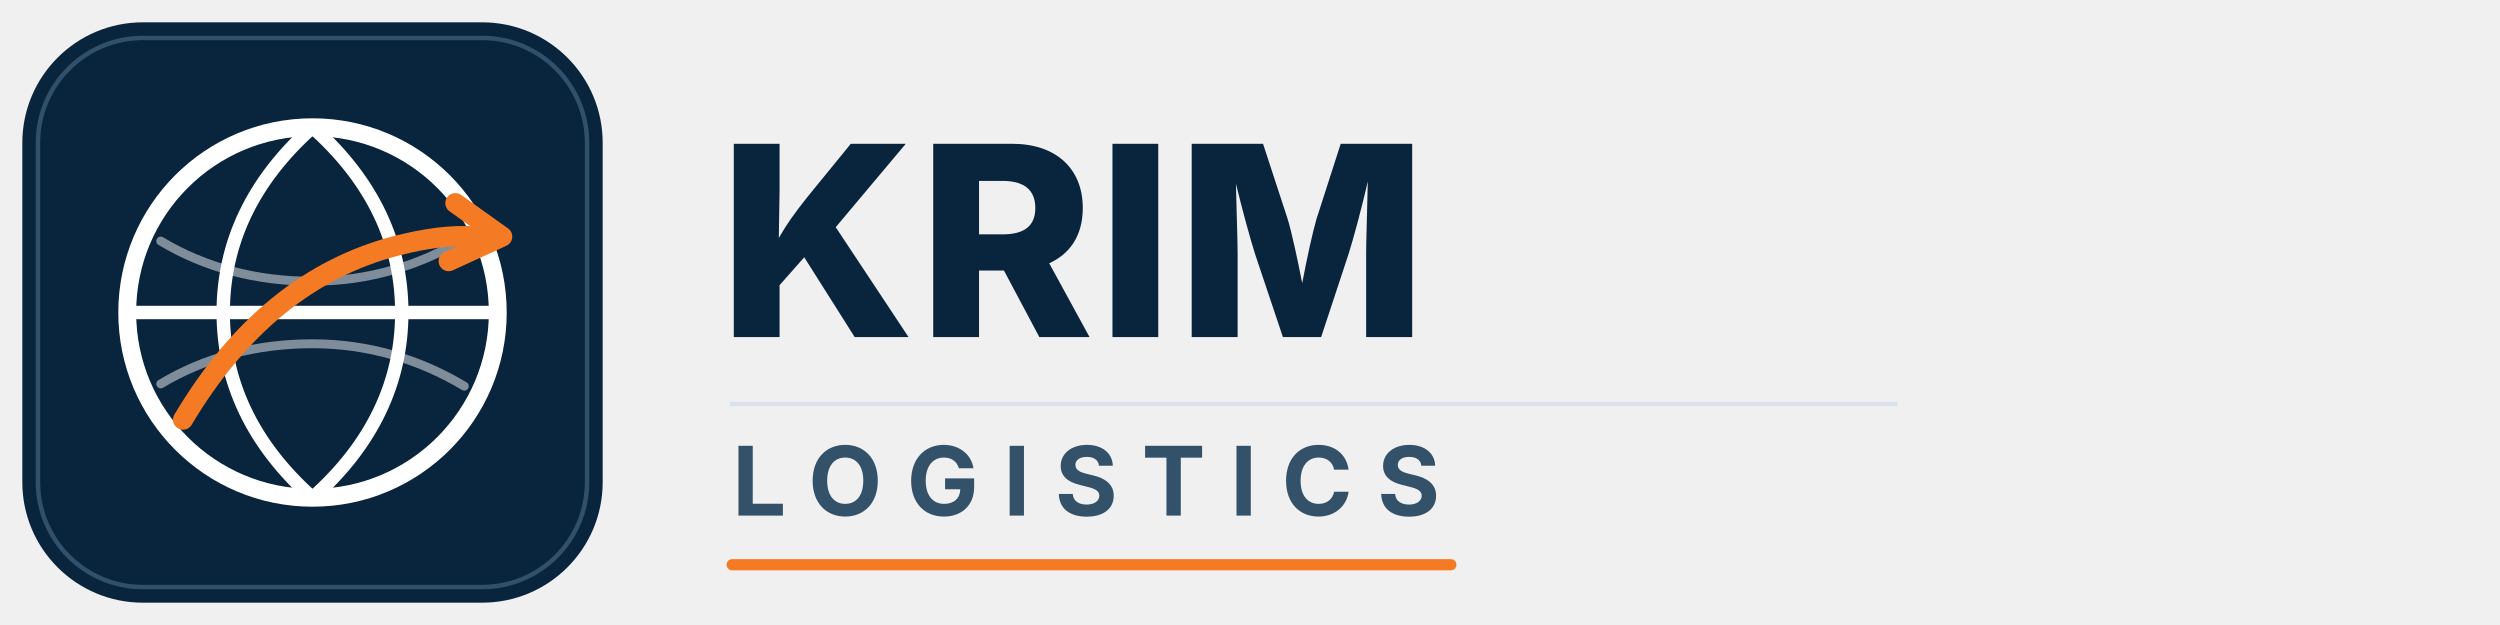
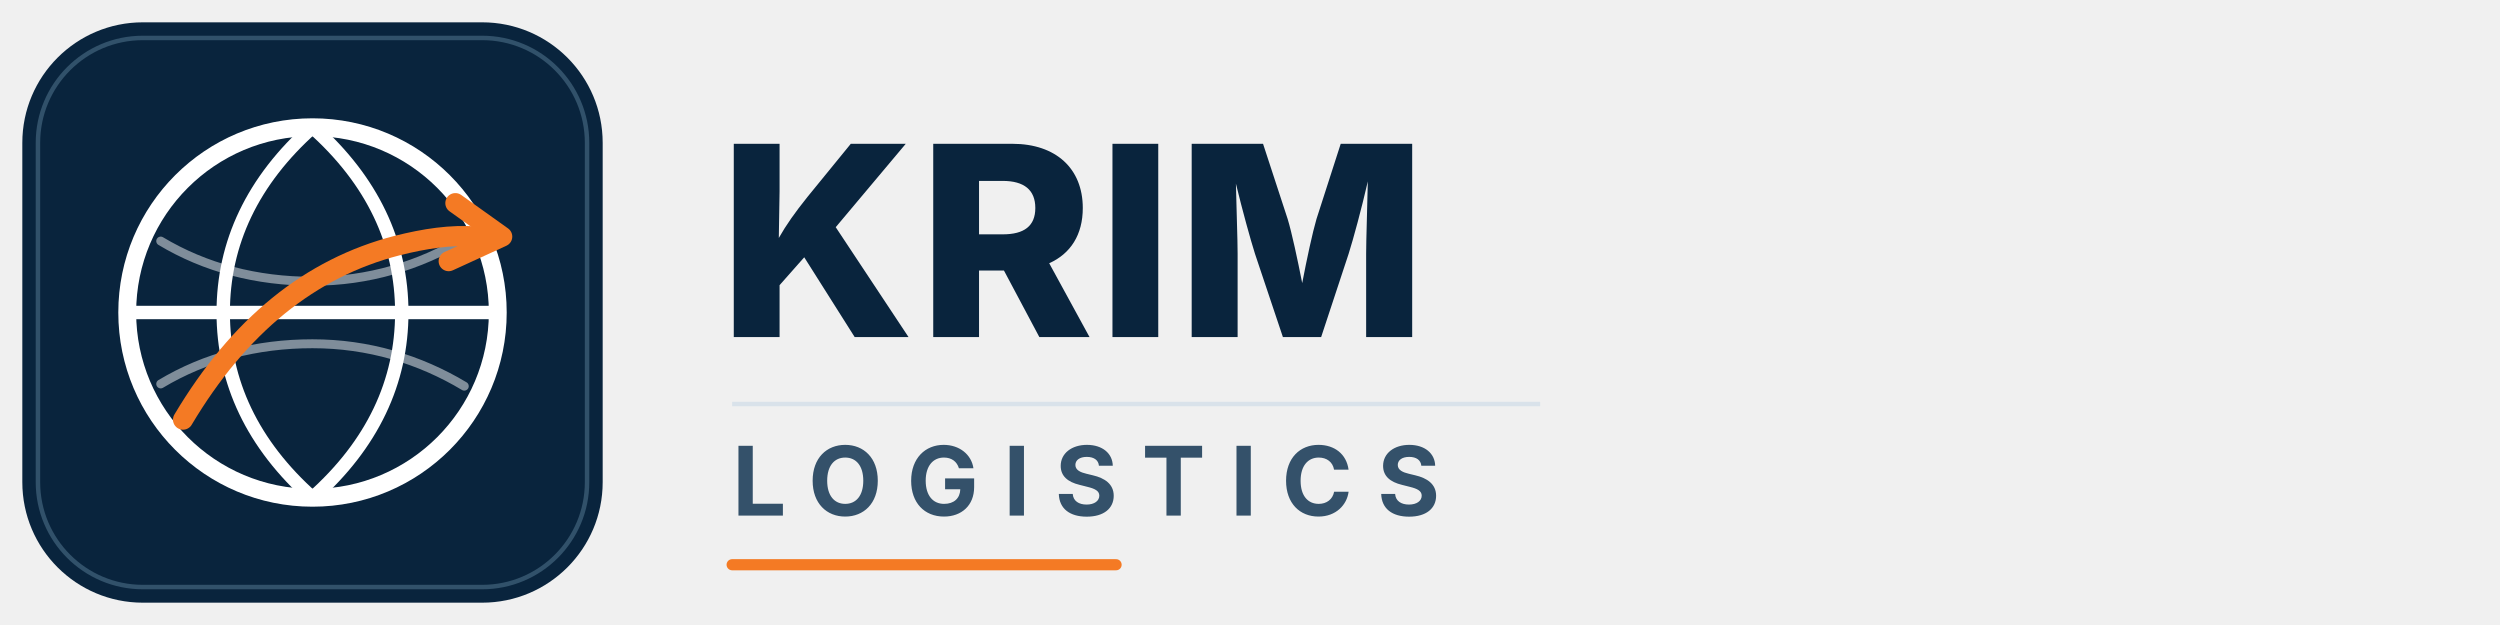
<svg xmlns="http://www.w3.org/2000/svg" width="1120" height="280" viewBox="0 0 1120 280" role="img" aria-labelledby="title desc">
  <rect x="10" y="10" width="260" height="260" rx="54" fill="#09243D" />
  <rect x="17" y="17" width="246" height="246" rx="47" fill="none" stroke="#31516A" stroke-width="2" />
  <circle cx="140" cy="140" r="83" fill="none" stroke="#FFFFFF" stroke-width="8" />
  <path d="M57 140h166M140 57c-27 24-40 52-40 83s13 59 40 83M140 57c27 24 40 52 40 83s-13 59-40 83" fill="none" stroke="#FFFFFF" stroke-width="6" stroke-linecap="round" />
  <path d="M72 108c20 12 43 18 68 18s48-7 68-19M72 172c20-12 43-18 68-18s48 7 68 19" fill="none" stroke="#FFFFFF" stroke-width="4" stroke-linecap="round" opacity=".48" />
  <path d="M82 188c25-42 57-68 96-78 12-3 24-5 36-4" fill="none" stroke="#F47A24" stroke-width="9" stroke-linecap="round" />
  <path d="M204 91l21 15-24 11" fill="none" stroke="#F47A24" stroke-width="9" stroke-linecap="round" stroke-linejoin="round" />
  <text x="322" y="151" fill="#09243D" font-family="Inter,Arial,Helvetica,sans-serif" font-size="119" font-weight="800" letter-spacing="1.5">KRIM</text>
-   <path d="M327 181H850" stroke="#D9E2EA" stroke-width="2" />
+   <path d="M328 181H690" stroke="#D9E2EA" stroke-width="2" />
  <text x="328" y="231" fill="#34516A" font-family="Inter,Arial,Helvetica,sans-serif" font-size="43" font-weight="700" letter-spacing="11">LOGISTICS</text>
-   <path d="M328 253H650" stroke="#F47A24" stroke-width="5" stroke-linecap="round" />
+   <path d="M328 253H500" stroke="#F47A24" stroke-width="5" stroke-linecap="round" />
</svg>
